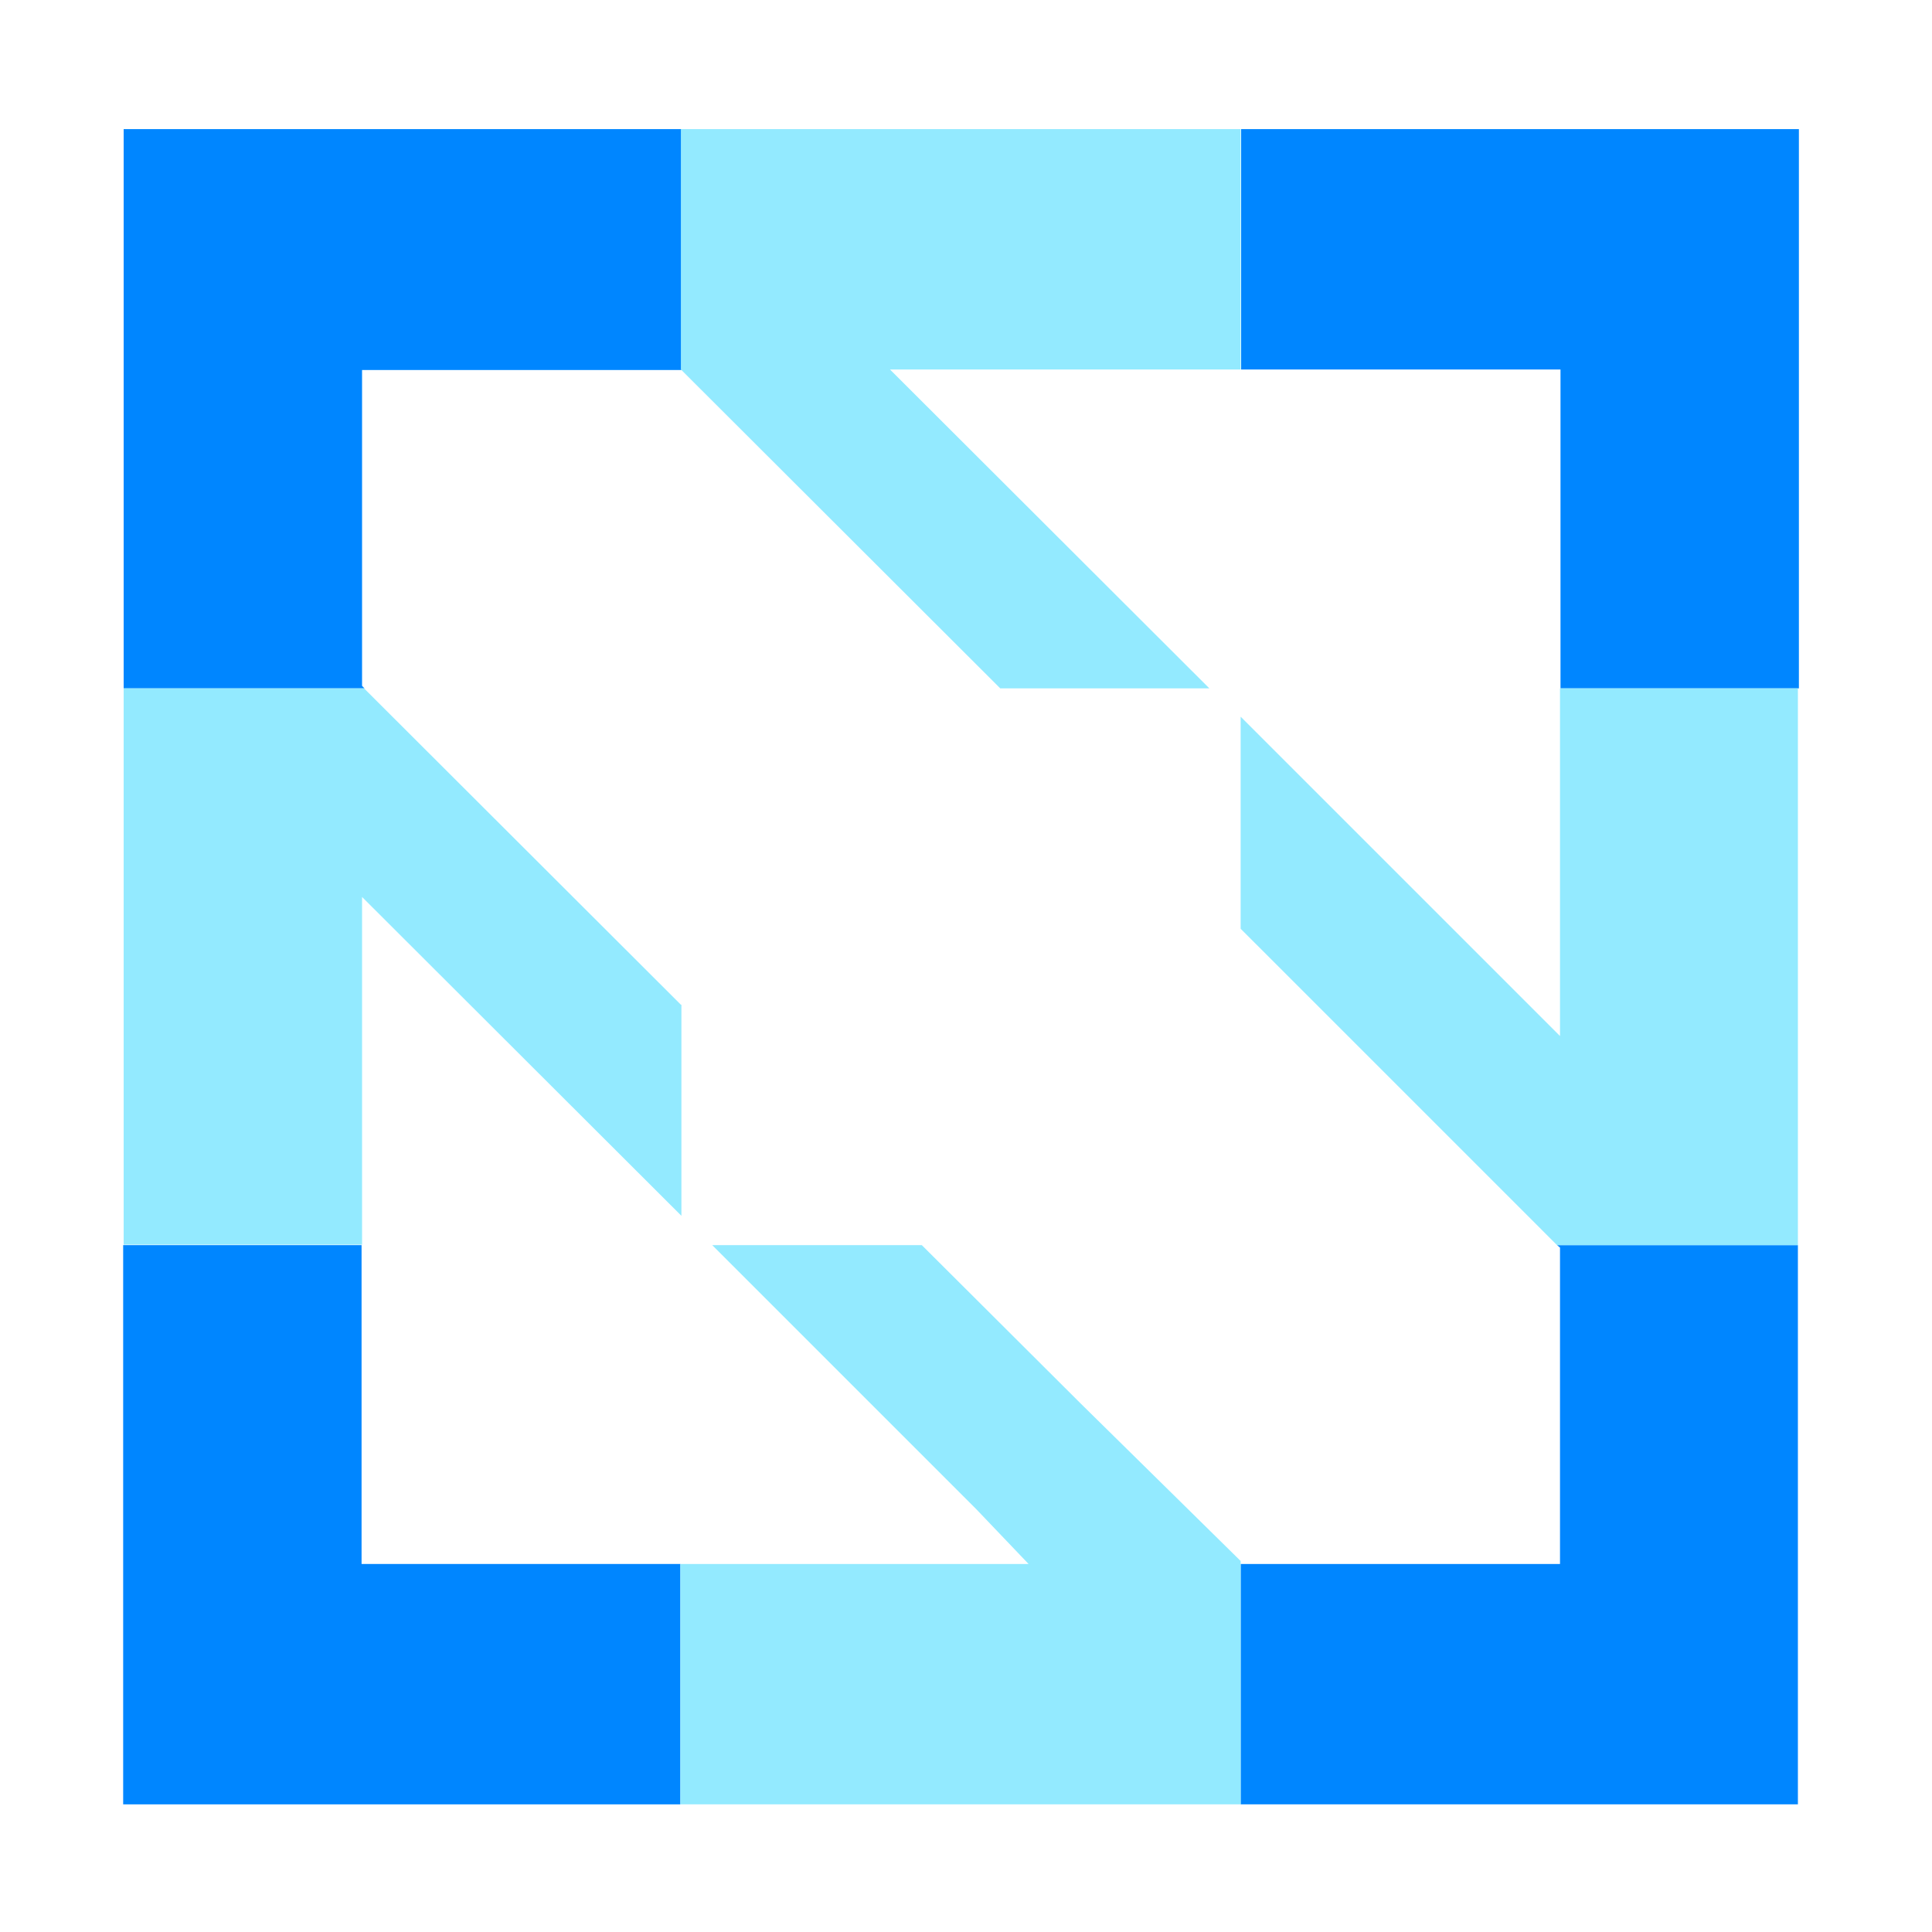
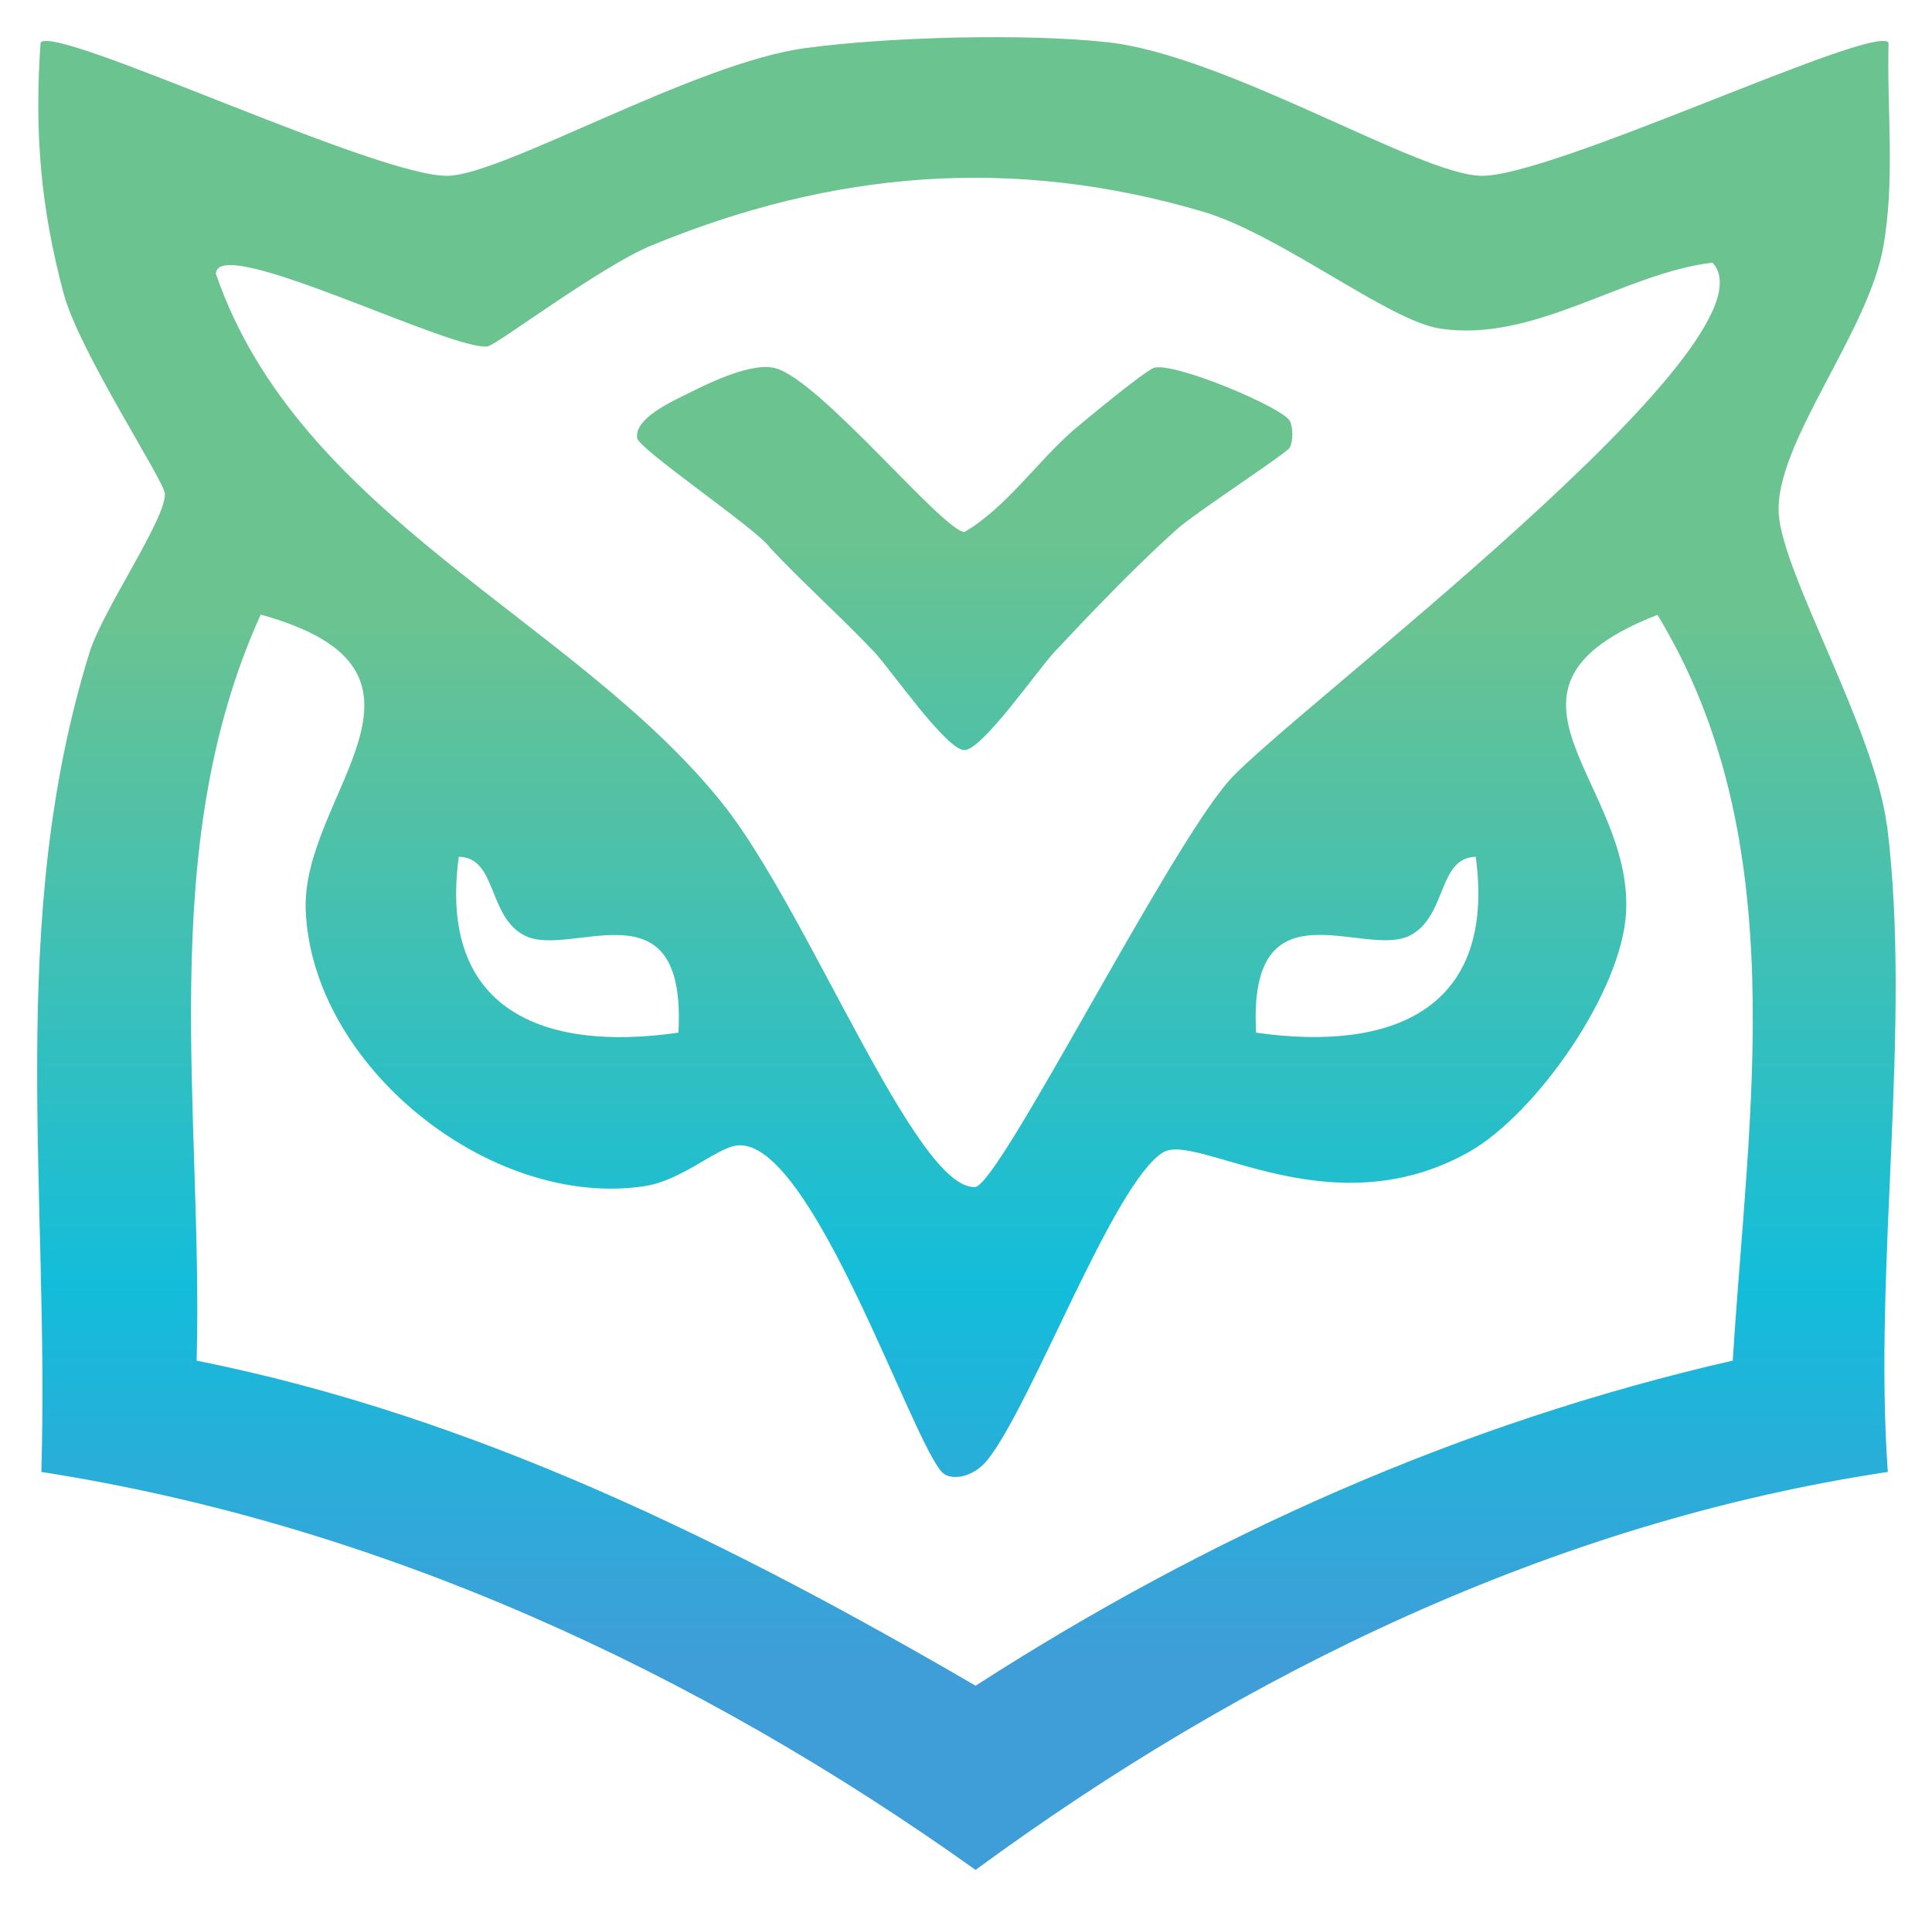
- <svg xmlns="http://www.w3.org/2000/svg" version="1.1" id="a" x="0px" y="0px" viewBox="0 0 389 389" style="enable-background:new 0 0 389 389;" xml:space="preserve">
-   <style type="text/css">
- 	.st0{fill:#0086FF;}
- 	.st1{fill:#93EAFF;}
- </style>
-   <g>
-     <path class="st0" d="M72.8,250.7h-48v112.6h112.2v-48.4H72.8V250.7z" />
-     <path class="st0" d="M314.1,251.2v63.7h-64.3v48.4h112.2V250.7h-48.5L314.1,251.2z" />
-     <path class="st0" d="M24.9,138.6h48.5l-0.5-0.5V74.5h64.3V26H24.9V138.6z" />
-     <path class="st0" d="M249.9,26v48.4h64.3v64.2h48V26C362.1,26,249.9,26,249.9,26z" />
-     <path class="st1" d="M243.5,138.6l-64.3-64.2h70.6V26H137.1v48.4l64.3,64.2H243.5z" />
-     <path class="st1" d="M185.6,250.7h-42.2l53.2,53.2l10.5,11h-70.1v48.4h112.8v-49l-32.1-31.6L185.6,250.7z" />
-     <path class="st1" d="M314.1,138.6v70l-11.1-11.1l-53.2-53.2V187l31.6,31.6l32.1,32.1h48.5V138.6H314.1L314.1,138.6z" />
-     <path class="st1" d="M137.1,202.3l-63.8-63.7H24.9v112h48v-70l64.3,64.2V202.3z" />
-   </g>
+ <svg xmlns="http://www.w3.org/2000/svg" role="img" viewBox="-8.11 -8.11 421.72 415.97">
+   <path fill="url(#paint0_linear_7902_298)" d="M159.786 111.243c7.367 7.901 15.535 15.108 22.955 22.956 3.63 3.897 15.748 21.407 19.646 21.407 3.897 0 16.015-17.51 19.645-21.407 8.114-8.649 18.258-19.272 27.066-27.066 3.95-3.47 23.489-16.229 24.29-17.511.801-1.388.801-4.538 0-5.926-1.762-2.99-25.144-12.812-29.575-11.531-1.869.534-15.001 11.371-17.617 13.613-8.008 6.993-14.681 16.869-23.756 22.208-4.591 0-31.711-33.419-41.426-35.768-4.965-1.228-13.72 2.936-18.525 5.338-4.057 2.029-12.065 5.552-11.531 9.93.32 2.402 25.571 19.485 28.881 23.756h-.053z" />
+   <path fill="url(#paint1_linear_7902_298)" d="M403.752 172.048c-2.615-20.873-22.741-54.772-23.596-68.012-.96-15.268 19.539-39.451 22.849-58.402 2.562-14.734.747-29.735 1.121-44.469-3.577-4.004-73.67 29.468-88.992 29.095-13.666-.32-55.466-26.265-81.465-29.148-17.937-1.975-47.939-1.174-66.036 1.281C143.556 5.649 101.81 29.992 89.691 30.259 74.37 30.633 4.276-2.84.753 1.164c-1.388 19.432 0 36.141 5.072 54.933C9.241 68.696 27.712 96.776 27.872 99.605c.32 5.499-13.56 25.358-16.442 34.7C-6.828 193.135 2.728 252.178.913 313.143 75.011 324.674 144.197 356.759 204.842 400c58.723-43.135 126.521-75.966 199.124-86.857-3.203-44.843 5.285-97.213-.16-141.095h-.054zM98.5 67.415c2.028-.427 24.61-17.403 35.447-21.888 39.772-16.442 79.009-19.645 120.436-7.474 16.869 4.965 40.412 23.703 51.676 25.518 20.606 3.256 40.092-12.011 59.63-14.36 16.016 17.083-92.996 98.815-105.487 113.015-13.614 15.429-50.235 88.405-55.467 88.725-12.972.748-36.462-60.484-55.306-83.92-32.191-40.038-92.302-62.567-110.4-115.364 0-9.129 52.103 17.243 59.417 15.802l.053-.053zM266.074 217.265c-1.869-33.632 23.542-16.069 33.579-21.194 8.114-4.164 6.032-16.976 14.36-17.19 4.484 33.206-18.044 42.655-47.939 38.384zm-126.094 0c-29.896 4.324-52.477-5.178-47.94-38.384 8.382.161 6.246 13.026 14.361 17.19 10.036 5.178 35.447-12.438 33.579 21.194zm230.087 71.588c-59.257 13.56-114.403 38.224-165.225 70.948-53.171-30.963-109.011-58.776-170.03-70.948 1.441-54.505-9.236-111.627 13.987-162.822 44.95 12.385 8.862 39.184 9.823 64.435 1.281 34.113 40.305 65.289 73.83 60.324 8.382-1.228 15.856-8.488 20.447-8.915 16.229-1.548 38.223 65.343 44.789 71.482 1.815 1.655 6.62 1.174 9.876-2.99 9.77-12.438 27.387-60.271 38.17-66.944 7.367-4.591 36.302 17.03 66.784-.107 14.628-8.221 33.526-35.127 34.327-52.477 1.334-28.614-34.433-48.633 6.833-64.755 29.895 49.114 19.805 108.531 16.442 162.823l-.053-.054z" />
+   <defs>
+     <linearGradient id="paint0_linear_7902_298" x1="202.44" x2="202.44" y1="4.474" y2="378.059" gradientUnits="userSpaceOnUse">
+       <stop offset=".28" stop-color="#6BC390" />
+       <stop offset=".67" stop-color="#13BDDA" />
+       <stop offset=".89" stop-color="#3F9ED8" />
+     </linearGradient>
+     <linearGradient id="paint1_linear_7902_298" x1="202.813" x2="202.813" y1="21.771" y2="395.356" gradientUnits="userSpaceOnUse">
+       <stop offset=".28" stop-color="#6BC390" />
+       <stop offset=".67" stop-color="#13BDDA" />
+       <stop offset=".89" stop-color="#3F9ED8" />
+     </linearGradient>
+   </defs>
</svg>
